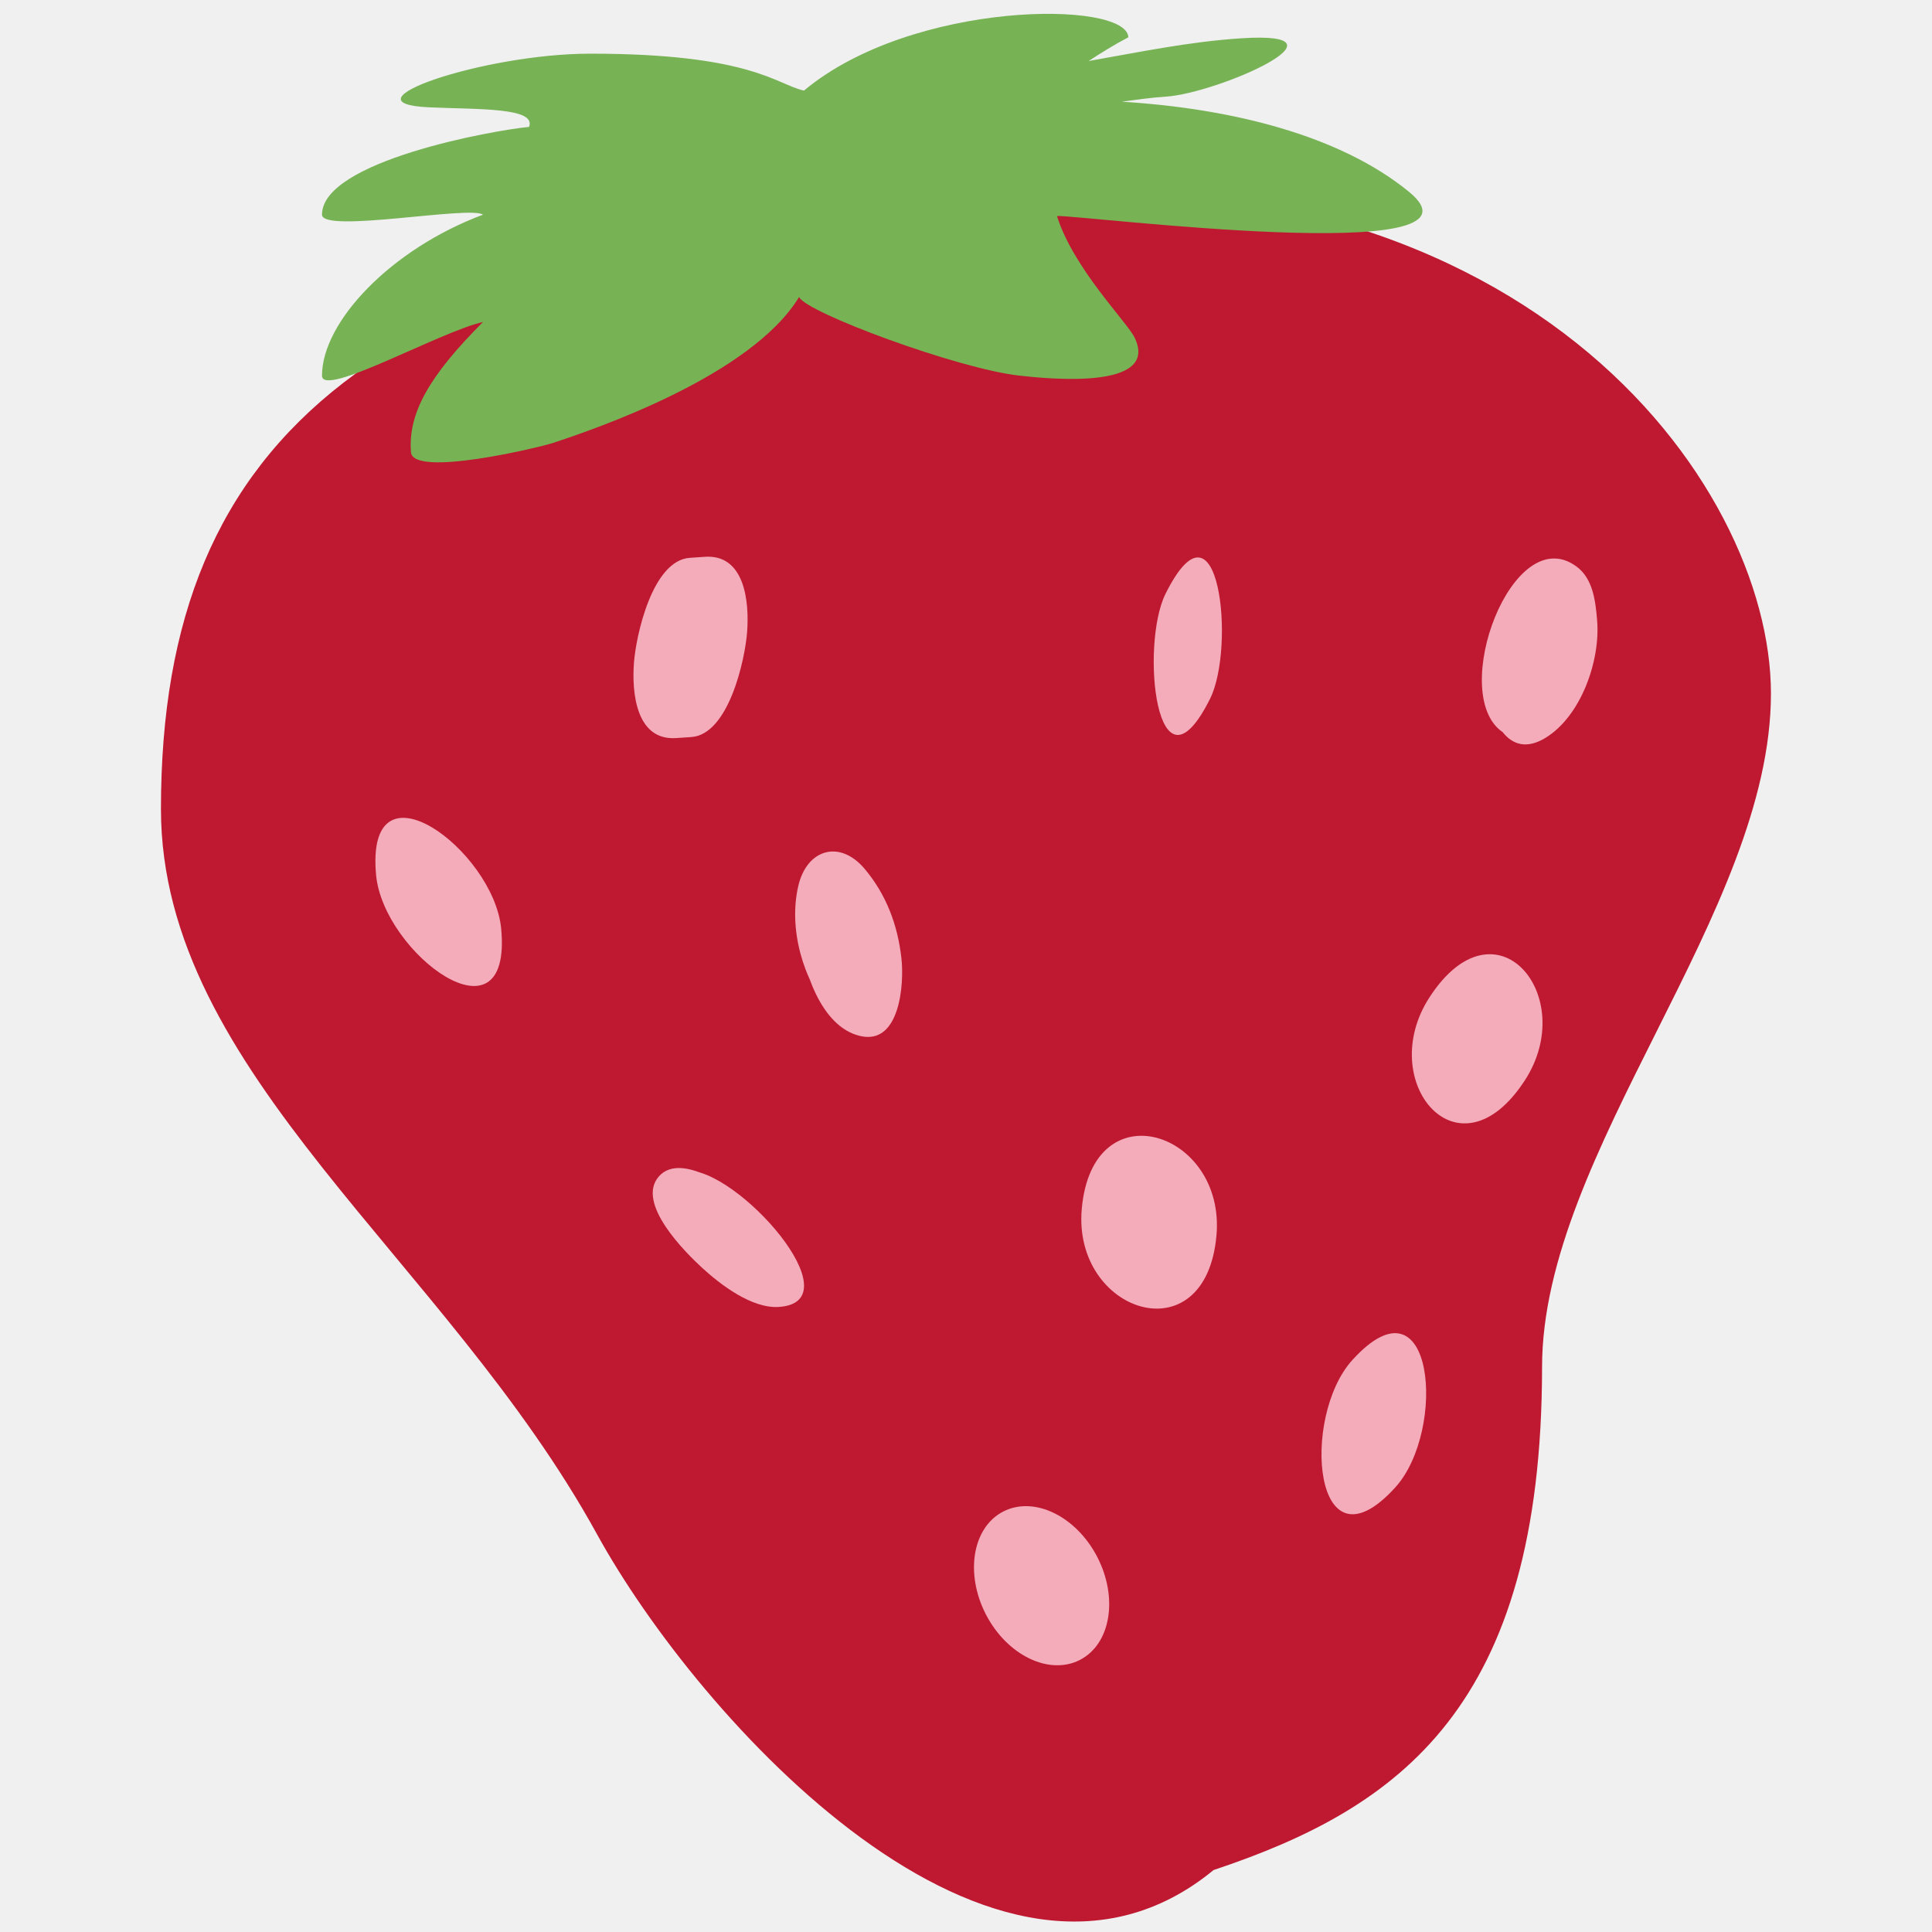
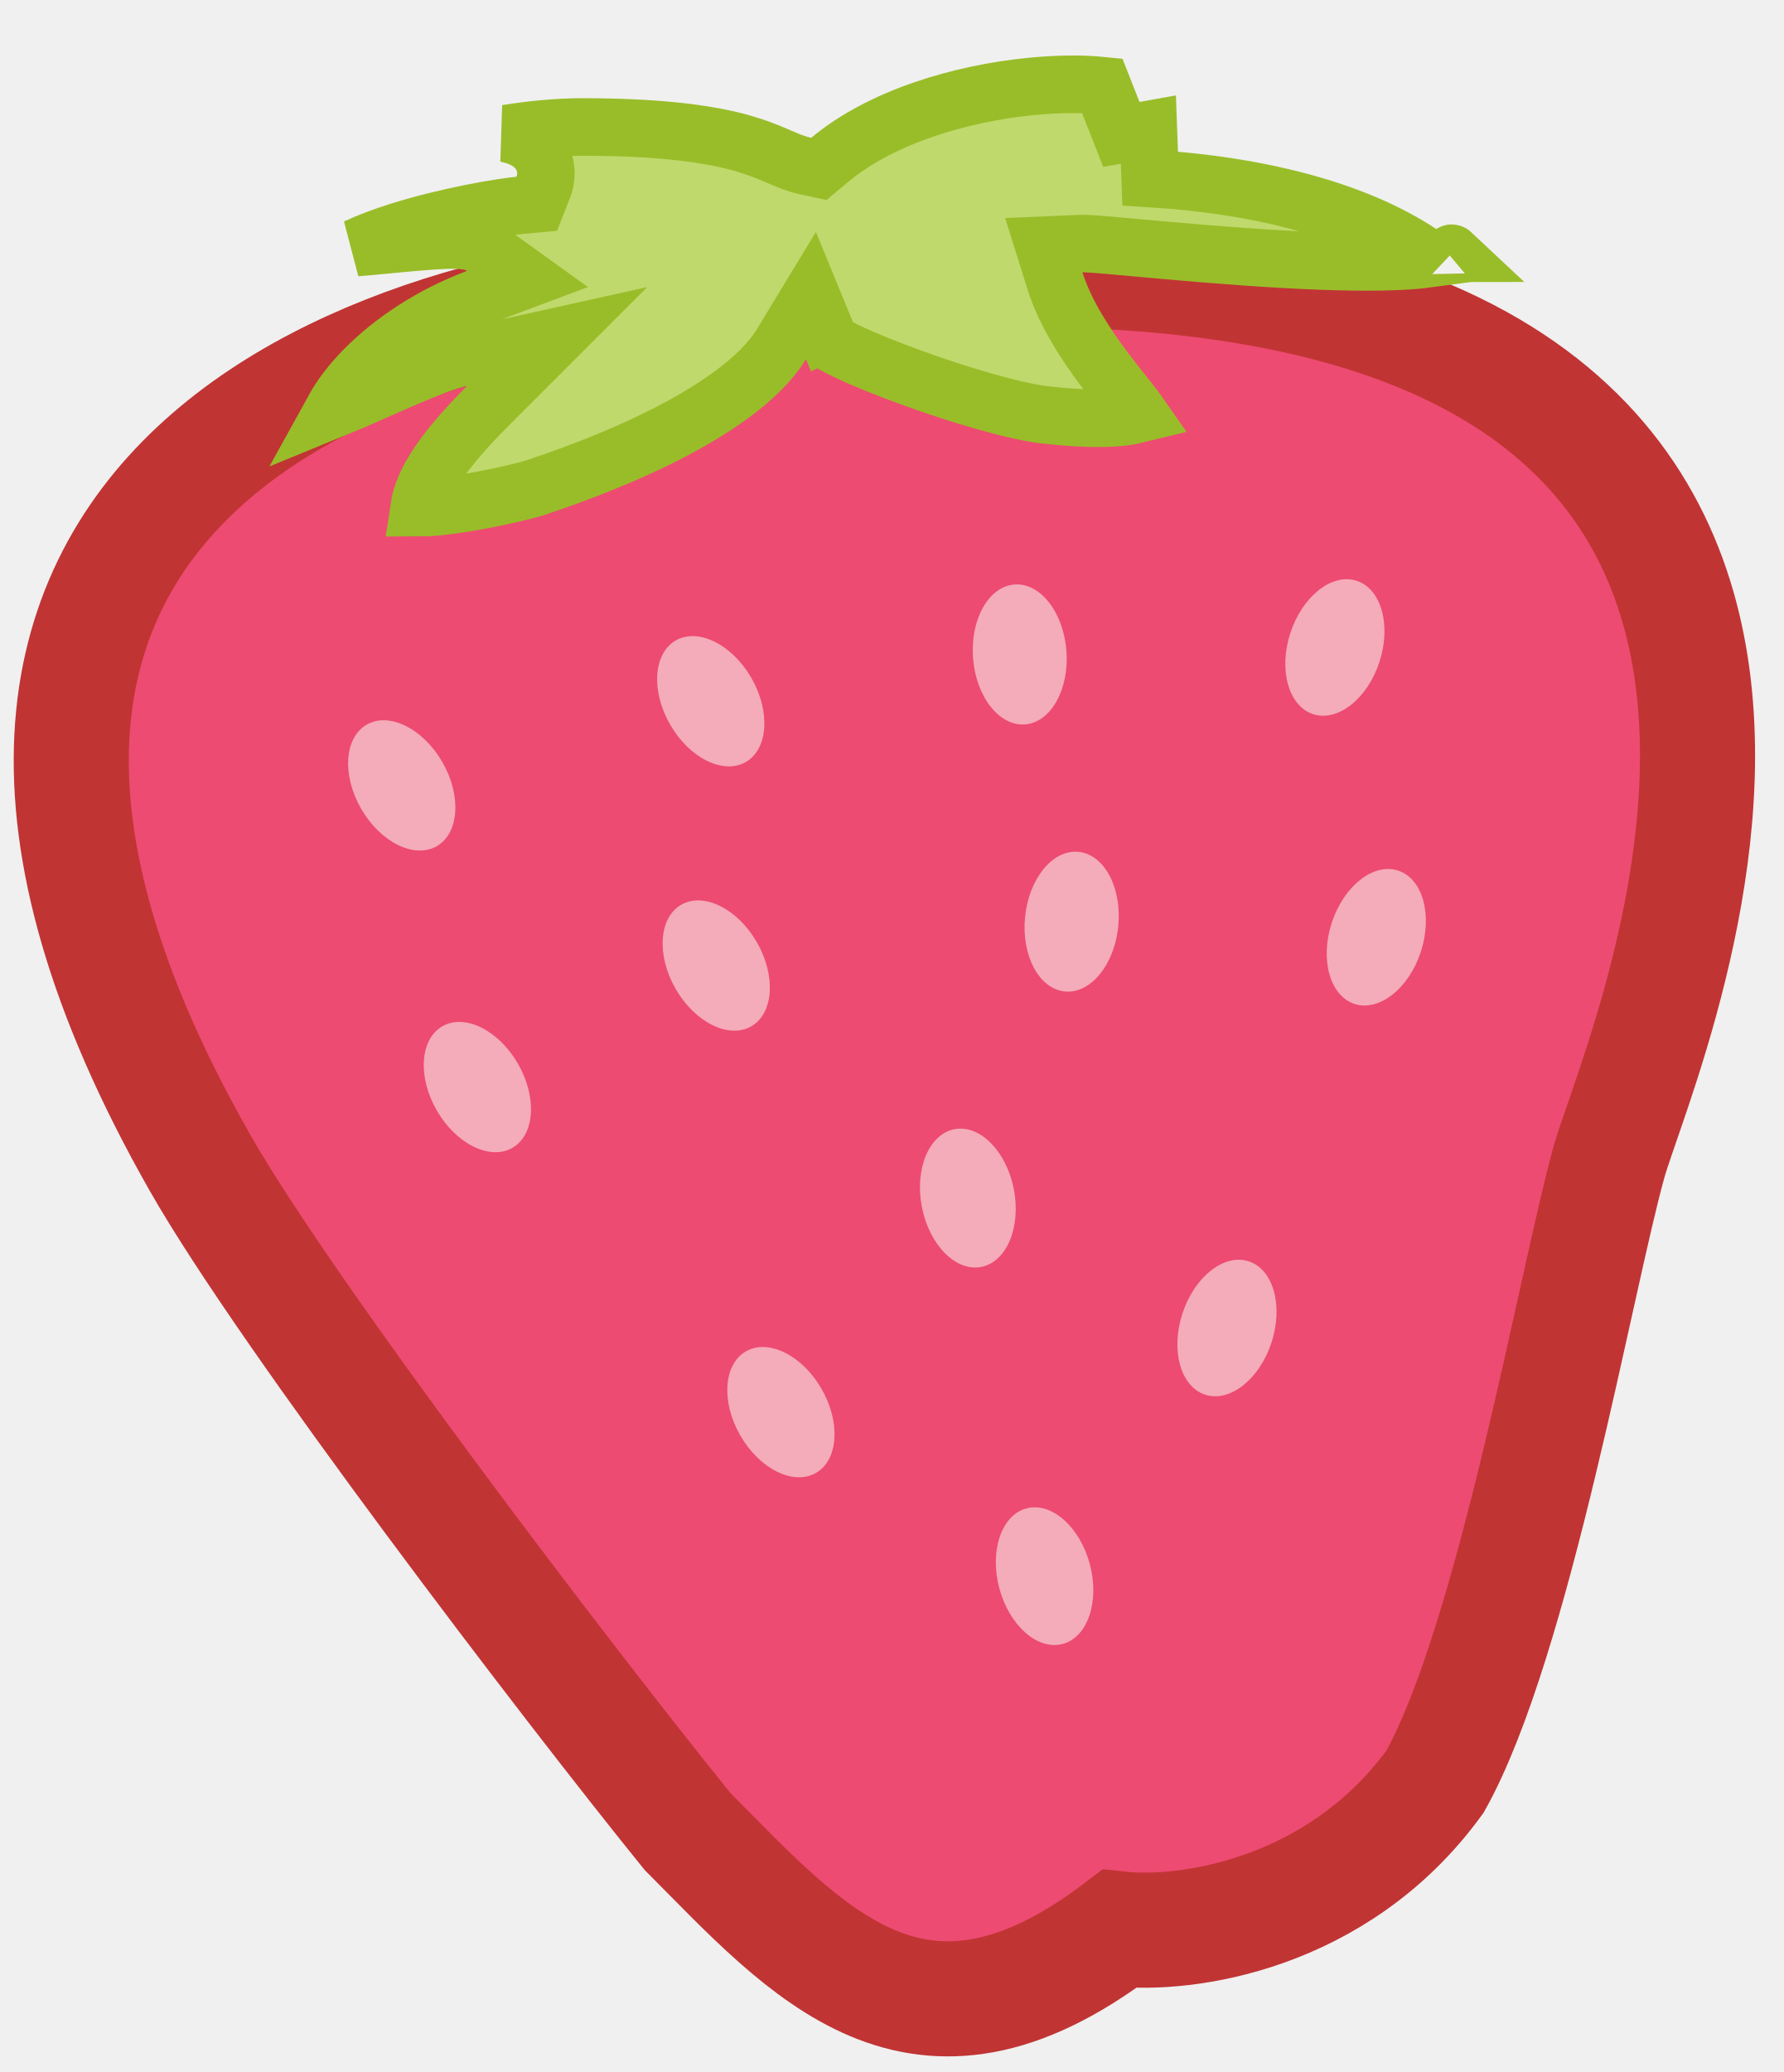
- <svg xmlns="http://www.w3.org/2000/svg" width="36" height="36" viewBox="0 0 36 36" fill="none">
-   <path d="M22.614 34.845C26.076 33.691 28.731 31.811 28.734 25.472C28.736 21.461 33 17 32.999 12.921C32.998 9 28.384 2.537 17.899 3.635C7.122 4.764 3 8 2.999 15.073C2.999 20 8.303 23.454 11.126 28.591C13 32 18.551 38.187 22.614 34.845Z" fill="#BE1931" />
-   <path d="M26.252 3.572C24.974 2.528 22.972 2.022 20.902 1.895C21.175 1.858 21.444 1.819 21.722 1.801C22.695 1.738 25.336 0.569 23.122 0.714C22.153 0.777 21.221 0.973 20.285 1.137C20.522 0.983 20.764 0.831 21.025 0.695C21 -6.73532e-05 17 -6.73532e-05 14.981 1.688C14.469 1.576 14 1 11 1C9 1 6.315 1.926 8 2C8.917 2.041 10 2 9.858 2.365C9.203 2.425 6 3 6 4C6 4.353 8.76 3.827 9 4C7.278 4.644 6 6 6 7C6 7.423 8.211 6.175 9 6C8 7 7.6 7.701 7.658 8.427C7.696 8.902 10.046 8.337 10.29 8.258C11.112 7.988 14 7 14.89 5.534C15.007 5.819 17.853 6.875 19 7C19.529 7.058 21.62 7.274 21.141 6.289C21 6 20 5 19.695 4.025C20.141 4.006 28 5 26.252 3.572Z" fill="#77B255" />
-   <path d="M9.339 17.306C9.203 15.846 6.799 14.054 7.008 16.306C7.144 17.766 9.548 19.558 9.339 17.306ZM16.797 17.859C16.728 17.237 16.515 16.668 16.11 16.188C15.644 15.638 15.035 15.826 14.876 16.504C14.689 17.303 14.958 18.256 15.482 18.876L15.523 18.924C15.31 18.399 15.096 17.874 14.881 17.35L14.887 17.397C14.958 18.037 15.284 19.127 16.023 19.303C16.777 19.485 16.849 18.315 16.797 17.859ZM22.549 13.018C23.025 12.063 22.719 9.056 21.718 11.064C21.242 12.018 21.547 15.026 22.549 13.018ZM29.76 11.561C29.73 11.204 29.687 10.781 29.369 10.551C28.18 9.693 26.988 12.91 27.984 13.631C28.004 13.643 28.02 13.656 28.039 13.67L27.708 12.751C27.708 12.768 27.709 12.786 27.711 12.803C27.76 13.367 28.087 14.18 28.795 13.751C29.462 13.345 29.823 12.307 29.76 11.561ZM28.415 20.128C29.431 18.559 27.87 16.677 26.635 18.586C25.619 20.154 27.181 22.036 28.415 20.128ZM22.667 23.022C22.84 21.084 20.358 20.27 20.157 22.526C19.984 24.464 22.466 25.278 22.667 23.022ZM12.771 21.81L12.722 21.814L14.084 22.529C14.078 22.525 14.073 22.518 14.066 22.512C13.76 22.232 12.713 21.429 12.278 21.92C11.838 22.417 12.776 23.341 13.082 23.623C13.424 23.937 14.01 24.386 14.511 24.353C15.948 24.26 13.728 21.748 12.771 21.81ZM25.998 27.717C26.967 26.651 26.723 23.667 25.2 25.341C24.231 26.407 24.476 29.391 25.998 27.717ZM12.599 13.753C12.692 13.748 12.786 13.741 12.879 13.734C13.582 13.688 13.883 12.28 13.921 11.782C13.965 11.211 13.878 10.326 13.136 10.375L12.855 10.394C12.153 10.441 11.851 11.848 11.813 12.346C11.769 12.917 11.857 13.803 12.599 13.753ZM20.445 29.01C20.84 29.774 20.697 30.633 20.125 30.929C19.553 31.225 18.768 30.848 18.372 30.085C17.977 29.321 18.12 28.462 18.692 28.166C19.265 27.87 20.049 28.247 20.445 29.01Z" fill="#F4ABBA" />
+ <svg xmlns="http://www.w3.org/2000/svg" width="31" height="36" viewBox="0 0 31 36" fill="none">
+   <g clip-path="url(#clip0_35_560)">
+     <path d="M3.473 20.198C-3.306 8.287 6.943 5.067 12.915 4.946L16.286 4.708C35.012 3.952 28.528 18.161 27.96 20.195C27.393 22.228 26.311 28.494 24.94 30.953C23.237 33.299 20.572 33.638 19.452 33.514C15.933 36.188 14.03 33.913 11.947 31.82C9.889 29.278 4.985 22.856 3.473 20.198Z" fill="#ED4B71" stroke="#C13434" stroke-width="2" stroke-linecap="round" />
+     <ellipse cx="6.982" cy="13.646" rx="1.219" ry="0.814" transform="rotate(60 6.98175 13.6458)" fill="#F4ABBA" />
+     <ellipse cx="12.352" cy="12.184" rx="1.219" ry="0.814" transform="rotate(60 12.3519 12.1838)" fill="#F4ABBA" />
+     <ellipse cx="17.722" cy="11.371" rx="1.219" ry="0.814" transform="rotate(85.722 17.7218 11.3706)" fill="#F4ABBA" />
+     <ellipse cx="23.198" cy="11.249" rx="1.219" ry="0.814" transform="rotate(108.134 23.198 11.2495)" fill="#F4ABBA" />
+     <ellipse cx="18.624" cy="16.013" rx="1.219" ry="0.814" transform="rotate(95.6031 18.6239 16.0132)" fill="#F4ABBA" />
+     <ellipse cx="23.918" cy="16.285" rx="1.219" ry="0.814" transform="rotate(108.134 23.9183 16.2847)" fill="#F4ABBA" />
+     <ellipse cx="21.323" cy="23.074" rx="1.219" ry="0.814" transform="rotate(108.134 21.323 23.0737)" fill="#F4ABBA" />
+     <ellipse cx="12.447" cy="16.776" rx="1.219" ry="0.814" transform="rotate(60 12.4471 16.7761)" fill="#F4ABBA" />
+     <ellipse cx="8.296" cy="18.887" rx="1.219" ry="0.814" transform="rotate(60 8.29571 18.887)" fill="#F4ABBA" />
+     <ellipse cx="13.571" cy="24.535" rx="1.219" ry="0.814" transform="rotate(60 13.5706 24.5354)" fill="#F4ABBA" />
+     <ellipse cx="18.153" cy="27.386" rx="1.219" ry="0.814" transform="rotate(75 18.1534 27.3857)" fill="#F4ABBA" />
+     <ellipse cx="16.819" cy="20.816" rx="1.219" ry="0.814" transform="rotate(78.9432 16.8194 20.8164)" fill="#F4ABBA" />
+     <path d="M19.957 2.252L19.988 3.101C21.895 3.218 23.663 3.661 24.83 4.496C24.383 4.556 23.706 4.563 22.932 4.534C22.044 4.5 21.084 4.423 20.314 4.355C20.089 4.336 19.89 4.317 19.711 4.301C19.576 4.289 19.452 4.277 19.337 4.267C19.106 4.247 18.889 4.228 18.79 4.232L18.14 4.26L18.334 4.881C18.514 5.454 18.885 6.005 19.196 6.421C19.321 6.588 19.445 6.743 19.547 6.872C19.574 6.905 19.599 6.937 19.623 6.967C19.682 7.041 19.728 7.101 19.763 7.15C19.775 7.166 19.784 7.178 19.791 7.188C19.787 7.189 19.783 7.191 19.779 7.192C19.71 7.214 19.619 7.232 19.507 7.245C19.043 7.3 18.442 7.239 18.171 7.209L18.171 7.209C17.662 7.154 16.713 6.878 15.846 6.563C15.42 6.409 15.032 6.252 14.749 6.119C14.606 6.052 14.5 5.997 14.433 5.955C14.431 5.954 14.43 5.953 14.429 5.953L14.093 5.135L13.579 5.981C13.214 6.582 12.387 7.143 11.459 7.603C10.557 8.05 9.657 8.356 9.252 8.489C9.16 8.518 8.542 8.673 7.941 8.762C7.684 8.8 7.455 8.822 7.283 8.822C7.347 8.393 7.659 7.872 8.47 7.06L9.683 5.847L8.008 6.218C7.76 6.273 7.433 6.403 7.12 6.536C6.942 6.611 6.743 6.699 6.548 6.785C6.4 6.851 6.255 6.915 6.123 6.972C6.009 7.021 5.902 7.066 5.804 7.106C5.92 6.896 6.092 6.664 6.328 6.423C6.81 5.933 7.497 5.472 8.292 5.175L9.167 4.847L8.409 4.301C8.297 4.22 8.177 4.198 8.128 4.189C8.062 4.178 7.994 4.173 7.933 4.171C7.811 4.168 7.664 4.174 7.513 4.184C7.299 4.199 7.043 4.223 6.787 4.247C6.684 4.257 6.581 4.267 6.481 4.276C6.381 4.285 6.284 4.294 6.19 4.301C6.408 4.199 6.667 4.102 6.949 4.014C7.798 3.748 8.727 3.596 9.02 3.569L9.328 3.541L9.441 3.253C9.5 3.1 9.514 2.906 9.416 2.72C9.33 2.556 9.192 2.467 9.098 2.419C9.008 2.374 8.907 2.343 8.805 2.32C9.24 2.251 9.696 2.206 10.117 2.206C11.586 2.206 12.405 2.348 12.904 2.489C13.152 2.56 13.33 2.633 13.485 2.699C13.5 2.706 13.517 2.713 13.533 2.72C13.665 2.777 13.825 2.847 13.991 2.883L14.23 2.935L14.418 2.778C15.319 2.025 16.71 1.621 17.917 1.502C18.395 1.455 18.822 1.454 19.154 1.488L19.488 2.336C19.646 2.308 19.802 2.28 19.957 2.252ZM25.233 4.399C25.233 4.399 25.232 4.399 25.229 4.401C25.231 4.399 25.232 4.398 25.233 4.399Z" fill="#C0D96C" stroke="#99BD29" />
+   </g>
+   <defs>
+     <clipPath id="clip0_35_560">
+       <rect width="31" height="36" fill="white" />
+     </clipPath>
+   </defs>
</svg>
